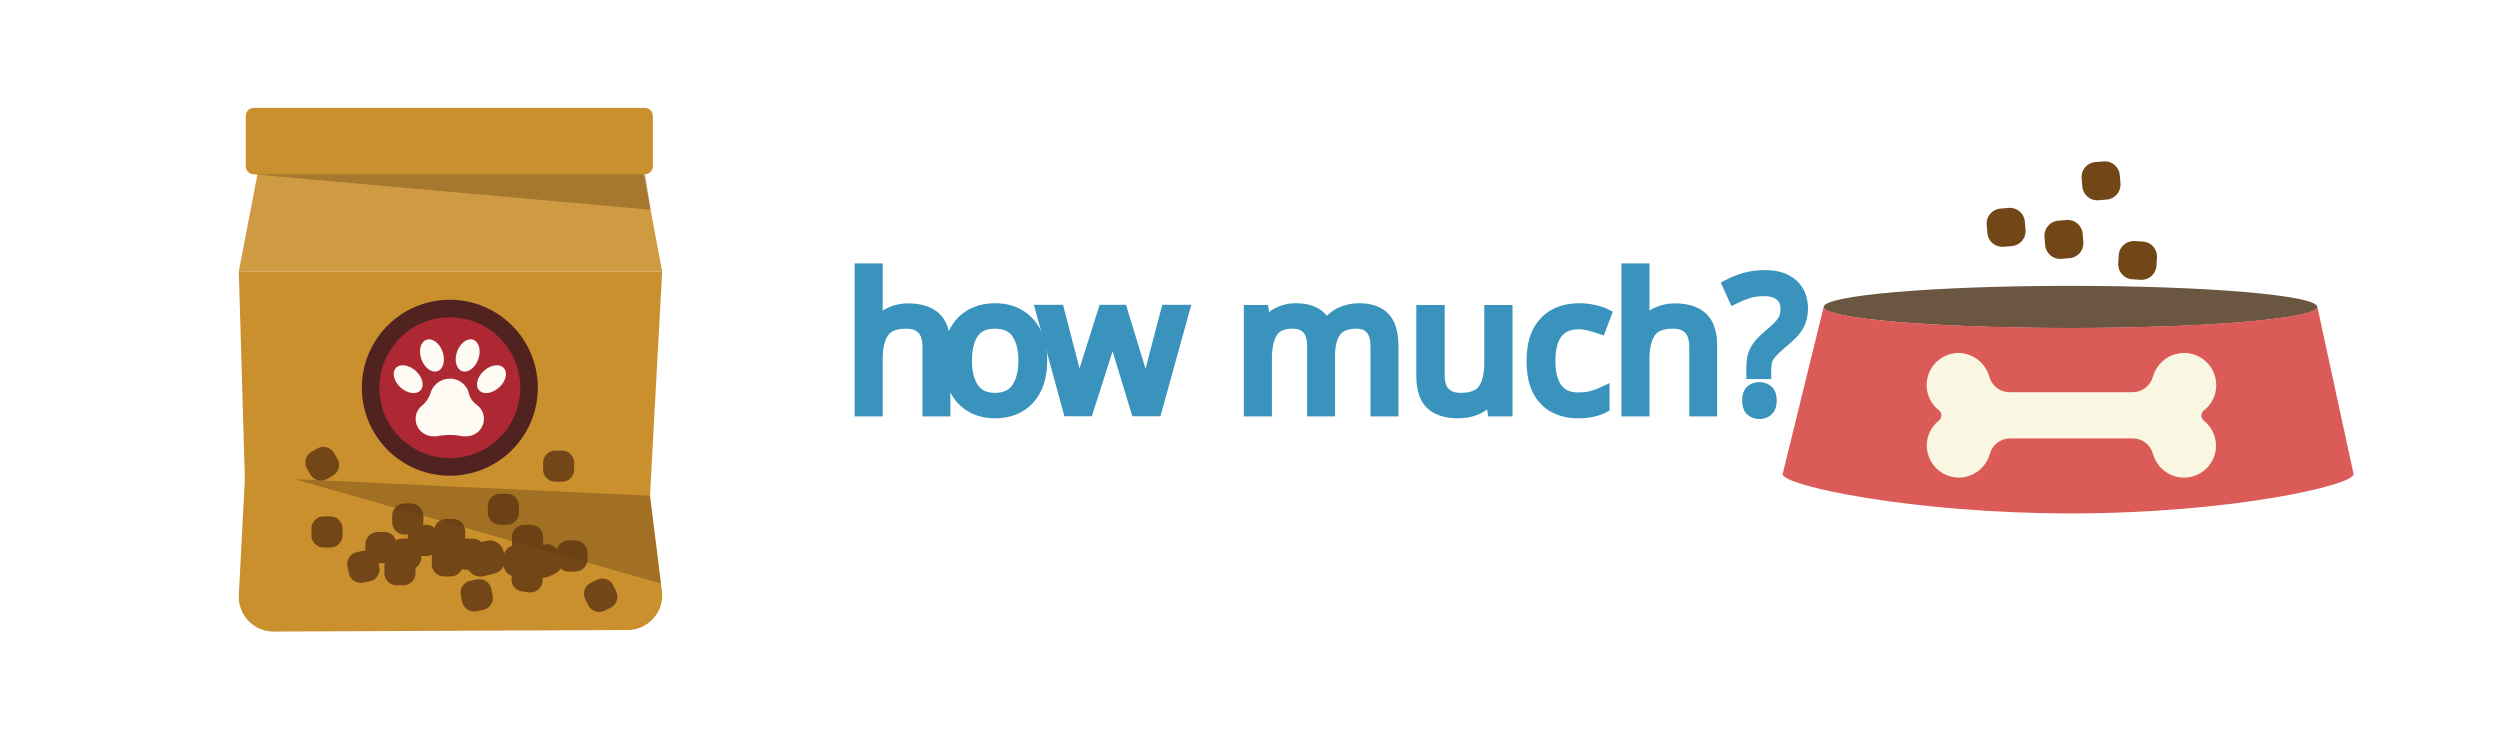
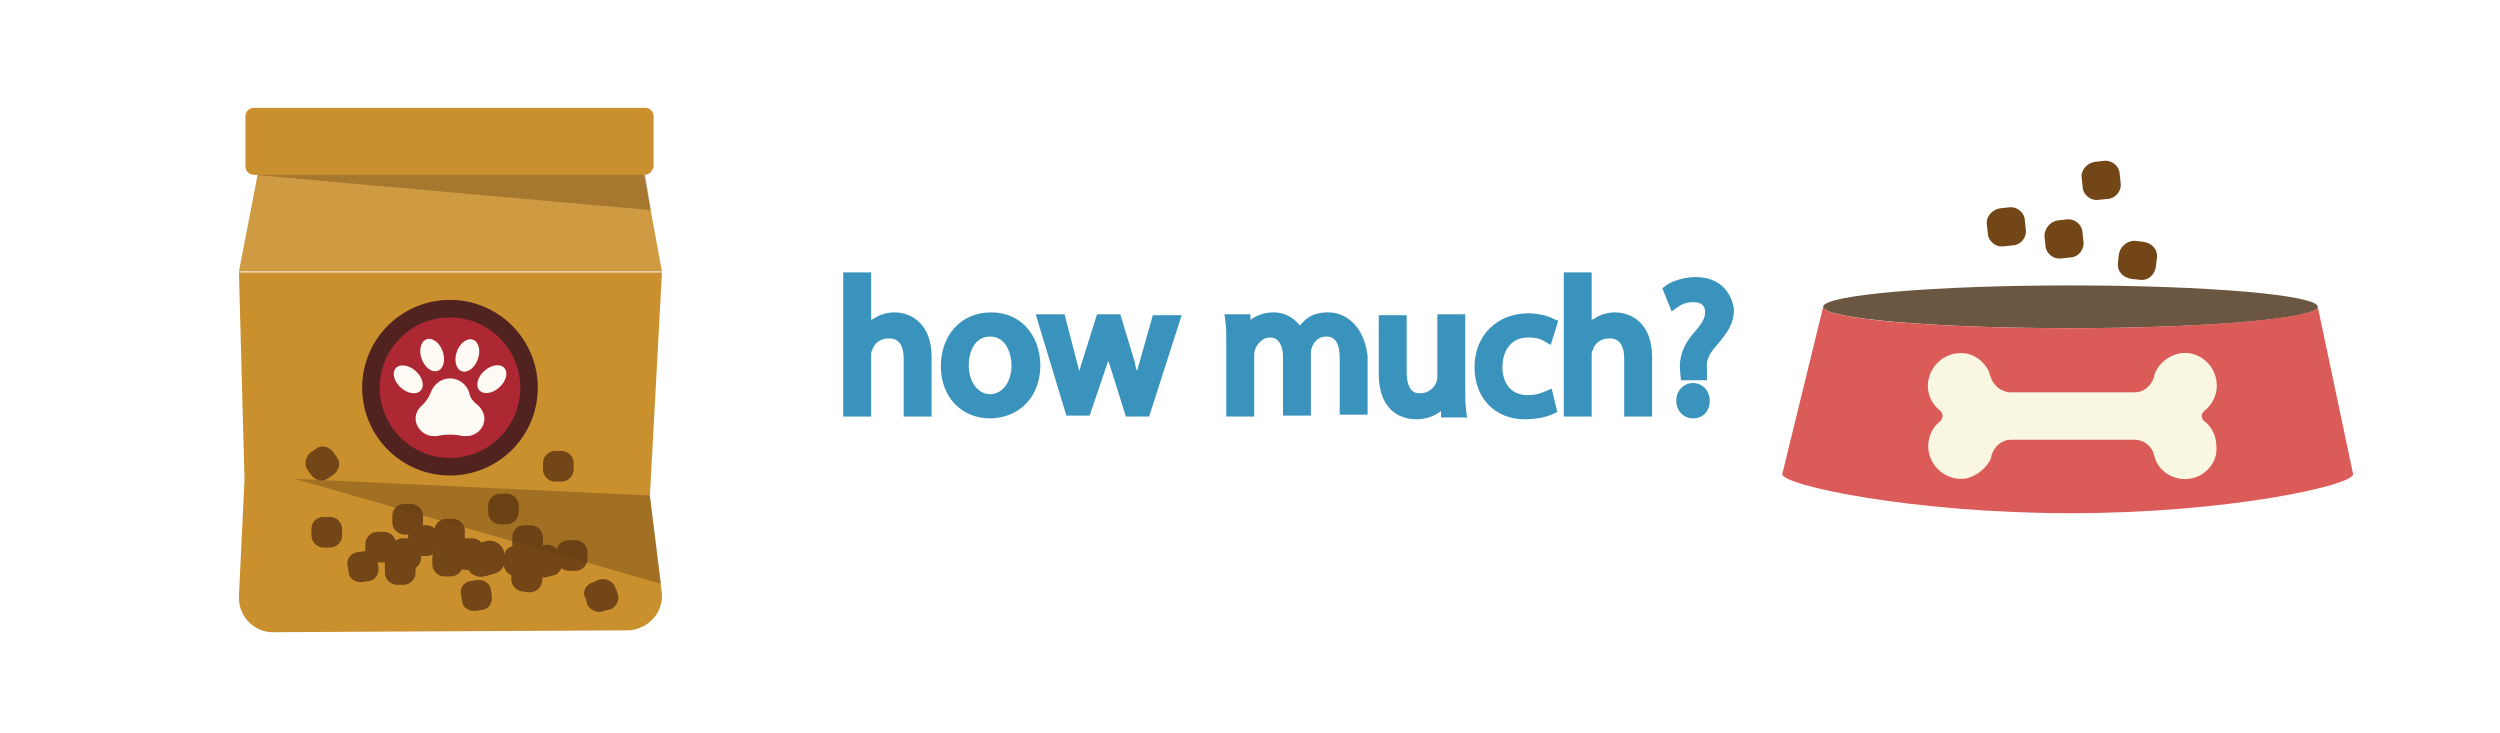
- <svg xmlns="http://www.w3.org/2000/svg" viewBox="0 0 268.93 78.83">
-   <defs>
-     <style>.cls-1{font-size:19.98px;fill:#3993bc;stroke:#3993bc;stroke-width:1.27px;font-family:MyriadPro-Regular, Myriad Pro;}.cls-1,.cls-6{stroke-miterlimit:10;}.cls-2{letter-spacing:-0.01em;}.cls-3{letter-spacing:0em;}.cls-4{fill:#c9902d;}.cls-5{fill:#ce9b42;}.cls-6{fill:#ad2832;stroke:#512320;stroke-width:1.89px;}.cls-7{fill:#603c11;opacity:0.38;}.cls-8{fill:#fefaf4;}.cls-9{fill:#724617;}.cls-10{fill:#6b5641;}.cls-11{fill:#db5b58;}.cls-12{fill:#f9f7e2;}.cls-13{fill:none;}</style>
-   </defs>
-   <g id="Layer_2" data-name="Layer 2">
-     <g id="Layer_1-2" data-name="Layer 1">
-       <text class="cls-1" transform="translate(85.67 44.16)">
-         <tspan xml:space="preserve"> h</tspan>
-         <tspan class="cls-2" x="15.33" y="0">o</tspan>
-         <tspan class="cls-3" x="26.16" y="0">w much?</tspan>
-       </text>
-       <path class="cls-4" d="M67.73,67.77l-38.5.17A3.75,3.75,0,0,1,25.69,64l.65-12.46-.65-22.35H71.23L69.92,53.33l1.31,10.5A3.75,3.75,0,0,1,67.73,67.77Z" />
-       <polygon class="cls-5" points="71.23 29.19 25.69 29.19 27.87 17.83 69.09 17.83 71.23 29.19" />
-       <rect class="cls-4" x="26.44" y="11.61" width="43.79" height="7.15" rx="0.87" ry="0.87" transform="translate(96.67 30.36) rotate(180)" />
-       <circle class="cls-6" cx="48.39" cy="41.71" r="8.52" />
-       <polygon class="cls-7" points="27.27 18.75 69.41 18.75 69.99 22.56 27.27 18.75" />
-       <path class="cls-8" d="M51.27,43.54a2.1,2.1,0,0,1-.8-1.1,2.09,2.09,0,0,0-2.08-1.71,2.17,2.17,0,0,0-2.1,1.62,2.76,2.76,0,0,1-.88,1.27,1.83,1.83,0,0,0-.7,1.44,1.88,1.88,0,0,0,1.89,1.87,1.75,1.75,0,0,0,.4,0,6.8,6.8,0,0,1,2.77,0,1.75,1.75,0,0,0,.4,0,1.88,1.88,0,0,0,1.89-1.87A1.85,1.85,0,0,0,51.27,43.54Z" />
-       <ellipse class="cls-8" cx="46.47" cy="38.24" rx="1.21" ry="1.79" transform="translate(-10.12 17.75) rotate(-19.55)" />
-       <ellipse class="cls-8" cx="43.91" cy="40.79" rx="1.21" ry="1.79" transform="translate(-15.78 46.2) rotate(-48.07)" />
-       <ellipse class="cls-8" cx="52.87" cy="40.79" rx="1.79" ry="1.21" transform="translate(-13.72 45.77) rotate(-41.93)" />
-       <ellipse class="cls-8" cx="50.3" cy="38.24" rx="1.79" ry="1.21" transform="translate(-2.56 72.84) rotate(-70.45)" />
-       <rect class="cls-9" x="55.07" y="56.46" width="3.35" height="3.35" rx="1.31" ry="1.31" />
-       <rect class="cls-9" x="58.42" y="48.47" width="3.35" height="3.35" rx="1.31" ry="1.31" />
-       <rect class="cls-9" x="46.45" y="58.66" width="3.35" height="3.35" rx="1.31" ry="1.31" />
-       <rect class="cls-9" x="50.06" y="58.27" width="4.23" height="3.62" rx="1.53" ry="1.53" transform="translate(-13.06 14.52) rotate(-14.1)" />
-       <rect class="cls-9" x="41.35" y="59.61" width="3.35" height="3.35" rx="1.31" ry="1.31" />
-       <rect class="cls-9" x="37.42" y="59.28" width="3.35" height="3.35" rx="1.31" ry="1.31" transform="translate(-11.48 9.13) rotate(-11.62)" />
-       <rect class="cls-9" x="42.19" y="54.15" width="3.35" height="3.35" rx="1.31" ry="1.31" />
-       <rect class="cls-9" x="33.5" y="55.55" width="3.35" height="3.35" rx="1.31" ry="1.31" />
-       <rect class="cls-9" x="52.48" y="53.11" width="3.35" height="3.35" rx="1.31" ry="1.31" />
-       <rect class="cls-9" x="59.85" y="58.13" width="3.35" height="3.35" rx="1.31" ry="1.31" />
-       <rect class="cls-9" x="41.97" y="57.94" width="3.35" height="3.35" rx="1.31" ry="1.31" />
-       <rect class="cls-9" x="43.87" y="56.46" width="3.35" height="3.35" rx="1.31" ry="1.31" />
-       <rect class="cls-9" x="48.82" y="57.94" width="3.35" height="3.35" rx="1.31" ry="1.31" />
-       <rect class="cls-9" x="54.16" y="58.66" width="3.35" height="3.35" rx="1.31" ry="1.31" />
-       <rect class="cls-9" x="49.61" y="62.36" width="3.35" height="3.35" rx="1.31" ry="1.31" transform="translate(-11.85 11.65) rotate(-11.62)" />
-       <rect class="cls-9" x="57.01" y="58.66" width="3.35" height="3.35" rx="1.31" ry="1.31" transform="translate(-20.45 31.68) rotate(-25.89)" />
-       <rect class="cls-9" x="62.94" y="62.36" width="3.35" height="3.35" rx="1.31" ry="1.31" transform="translate(-21.47 34.64) rotate(-25.89)" />
-       <rect class="cls-9" x="55.07" y="60.34" width="3.35" height="3.35" rx="1.31" ry="1.31" transform="translate(9.63 -7.6) rotate(8.37)" />
-       <rect class="cls-9" x="39.31" y="57.23" width="3.35" height="3.35" rx="1.31" ry="1.31" />
-       <rect class="cls-9" x="46.69" y="55.82" width="3.35" height="3.35" rx="1.31" ry="1.31" />
-       <rect class="cls-9" x="32.85" y="48.01" width="3.35" height="3.35" rx="1.31" ry="1.31" transform="matrix(0.87, -0.5, 0.5, 0.87, -20.22, 23.92)" />
-       <polygon class="cls-7" points="69.92 53.33 31.67 51.54 71.1 62.77 69.92 53.33" />
-       <ellipse class="cls-10" cx="222.73" cy="33.02" rx="26.55" ry="2.27" />
-       <path class="cls-11" d="M249.28,33c0,1.25-11.89,2.27-26.55,2.27s-26.55-1-26.55-2.27L191.76,51c0,1.25,14,4.23,31,4.23s30.42-3,30.42-4.23Z" />
-       <path class="cls-12" d="M237.07,45.25h0a.69.69,0,0,1,0-1.09A3.46,3.46,0,0,0,234.48,38a3.48,3.48,0,0,0-2.65,1.92,3.75,3.75,0,0,0-.24.6,2.26,2.26,0,0,1-2.14,1.67H216.19A2.26,2.26,0,0,1,214,40.53a3,3,0,0,0-.23-.6A3.51,3.51,0,0,0,211.15,38a3.45,3.45,0,0,0-2.57,6.14.7.7,0,0,1,0,1.09h0a3.41,3.41,0,0,0-1.31,2.69,3.46,3.46,0,0,0,3.89,3.43,3.51,3.51,0,0,0,2.66-1.92,3,3,0,0,0,.23-.6,2.26,2.26,0,0,1,2.15-1.67h13.26a2.26,2.26,0,0,1,2.14,1.67,3.75,3.75,0,0,0,.24.6,3.44,3.44,0,0,0,6.54-1.51A3.43,3.43,0,0,0,237.07,45.25Z" />
-       <rect class="cls-9" x="223.95" y="17.37" width="4.12" height="4.12" rx="1.61" ry="1.61" transform="translate(-0.83 19.16) rotate(-4.84)" />
-       <rect class="cls-9" x="213.74" y="22.38" width="4.12" height="4.12" rx="1.61" ry="1.61" transform="translate(-1.29 18.31) rotate(-4.84)" />
-       <rect class="cls-9" x="219.96" y="23.68" width="4.12" height="4.12" rx="1.61" ry="1.61" transform="translate(-1.38 18.84) rotate(-4.84)" />
-       <rect class="cls-9" x="227.88" y="25.97" width="4.12" height="4.12" rx="1.61" ry="1.61" transform="translate(2.16 -14.08) rotate(3.52)" />
-       <rect class="cls-13" width="268.93" height="78.83" />
+ <svg xmlns="http://www.w3.org/2000/svg" version="1.1" id="Layer_1" x="0px" y="0px" viewBox="0 0 268.9 78.8" style="enable-background:new 0 0 268.9 78.8;" xml:space="preserve">
+   <style type="text/css">
+ 	.st0{fill:#3993BC;}
+ 	.st1{fill:#C9902D;}
+ 	.st2{fill:#CE9B42;}
+ 	.st3{fill:#AD2832;stroke:#512320;stroke-width:1.89;stroke-miterlimit:10;}
+ 	.st4{opacity:0.38;fill:#603C11;enable-background:new    ;}
+ 	.st5{fill:#FEFAF4;}
+ 	.st6{fill:#724617;}
+ 	.st7{fill:#6B5641;}
+ 	.st8{fill:#DB5B58;}
+ 	.st9{fill:#F9F7E2;}
+ 	.st10{fill:none;}
+ </style>
+   <g id="Layer_2_1_">
+     <g id="Layer_1-2">
+       <g>
+         <path class="st0" d="M96.2,33.6c-0.7,0-1.5,0.2-2.1,0.6c-0.1,0.1-0.2,0.1-0.4,0.2v-5.1h-3v15.5h3v-6.5c0-0.3,0-0.5,0.1-0.6     c0.2-0.7,0.8-1.3,1.8-1.3c0.4,0,1.6,0,1.6,2.2v6.2h3v-6.4C100.2,34.9,98.1,33.6,96.2,33.6z" />
+         <path class="st0" d="M106.6,33.6c-3.2,0-5.4,2.4-5.4,5.8c0,3.3,2.2,5.6,5.3,5.6c2.6,0,5.4-1.8,5.4-5.8     C111.8,35.9,109.7,33.6,106.6,33.6z M106.5,42.4c-1.3,0-2.3-1.3-2.3-3.1c0-1.4,0.6-3.1,2.3-3.1c1.8,0,2.3,2,2.3,3.1     C108.8,41.1,107.8,42.4,106.5,42.4z" />
+         <path class="st0" d="M122.5,39.2c-0.1,0.2-0.1,0.5-0.2,0.7c-0.1-0.3-0.2-0.5-0.2-0.8l-1.6-5.3H118l-1.7,5.4     c-0.1,0.2-0.1,0.5-0.2,0.7c-0.1-0.2-0.1-0.5-0.2-0.7l-1.4-5.4h-3.1l3.3,10.9h2.5l1.7-5c0.1-0.3,0.2-0.6,0.3-0.9     c0.1,0.3,0.2,0.6,0.3,0.9l1.6,5.1h2.5l3.5-10.9H124L122.5,39.2z" />
+         <path class="st0" d="M142.9,33.6c-1,0-1.8,0.2-2.5,0.8c-0.2,0.2-0.4,0.4-0.6,0.6c-0.7-0.9-1.7-1.4-2.8-1.4c-1,0-1.8,0.3-2.5,0.8     l0-0.6h-2.8l0.1,0.7c0.1,0.7,0.1,1.5,0.1,2.6v7.7h3v-6.5c0-0.2,0-0.5,0.1-0.7c0.2-0.6,0.8-1.3,1.6-1.3c1.2,0,1.4,1.4,1.4,2v6.4h3     v-6.6c0-0.2,0-0.5,0.1-0.7c0.2-0.6,0.7-1.2,1.5-1.2c0.4,0,1.5,0,1.5,2.3v6.1h3v-6.3C146.7,34.9,144.6,33.6,142.9,33.6z" />
+         <path class="st0" d="M157.6,41.5v-7.7h-3v6.6c0,0.2,0,0.5-0.1,0.7c-0.2,0.6-0.9,1.2-1.7,1.2c-0.5,0-1.5,0-1.5-2.4v-6h-3v6.3     c0,4.5,3,4.9,4,4.9c1.2,0,2.1-0.4,2.7-0.9l0,0.7h2.8l-0.1-0.7C157.6,43.4,157.6,42.6,157.6,41.5z" />
+         <path class="st0" d="M164.4,36.3c0.9,0,1.4,0.2,1.7,0.4l0.7,0.4l0.8-2.6l-0.5-0.2c-0.5-0.3-1.6-0.6-2.7-0.6     c-3.4,0-5.8,2.4-5.8,5.8c0,3.3,2.2,5.6,5.4,5.6c1.4,0,2.5-0.3,3.1-0.6l0.4-0.2l-0.6-2.5l-0.7,0.3c-0.5,0.2-1,0.4-1.9,0.4     c-1.7,0-2.7-1.2-2.7-3C161.6,38,162.3,36.3,164.4,36.3z" />
+         <path class="st0" d="M173.7,33.6c-0.7,0-1.5,0.2-2.1,0.6c-0.1,0.1-0.2,0.1-0.4,0.2v-5.1h-3v15.5h3v-6.5c0-0.3,0-0.5,0.1-0.6     c0.2-0.7,0.8-1.3,1.8-1.3c0.4,0,1.6,0,1.6,2.2v6.2h3v-6.4C177.7,34.9,175.6,33.6,173.7,33.6z" />
+         <path class="st0" d="M182.4,29.8c-1.2,0-2.5,0.4-3.2,0.9l-0.4,0.3l1,2.5l0.7-0.5c0.4-0.3,1-0.5,1.6-0.5c1.3,0,1.3,0.8,1.3,1.1     c0,0.6-0.3,1.2-1.3,2.3c-1.1,1.3-1.5,2.6-1.4,3.9l0.1,1.1h2.8l0-1.2c-0.1-0.9,0.2-1.6,1-2.5c1.1-1.3,1.9-2.3,1.9-3.9     C186.3,31.6,185.1,29.8,182.4,29.8z" />
+         <path class="st0" d="M182.1,41.2c-1,0-1.8,0.8-1.8,1.9c0,1.1,0.8,1.9,1.8,1.9c1.1,0,1.8-0.8,1.8-1.9     C183.9,42,183.1,41.2,182.1,41.2z" />
+       </g>
+       <path class="st1" d="M67.7,67.8l-38.5,0.2c-2.1-0.1-3.6-1.9-3.5-3.9l0.6-12.5l-0.6-22.3h45.5l-1.3,24.1l1.3,10.5    C71.3,65.9,69.8,67.6,67.7,67.8z" />
+       <polygon class="st2" points="71.2,29.2 25.7,29.2 27.9,17.8 69.1,17.8   " />
+       <path class="st1" d="M69.4,18.8H27.3c-0.5,0-0.9-0.4-0.9-0.9v-5.4c0-0.5,0.4-0.9,0.9-0.9h42.1c0.5,0,0.9,0.4,0.9,0.9v5.4    C70.2,18.4,69.8,18.8,69.4,18.8z" />
+       <circle class="st3" cx="48.4" cy="41.7" r="8.5" />
+       <polygon class="st4" points="27.3,18.8 69.4,18.8 70,22.6   " />
+       <path class="st5" d="M51.3,43.5c-0.4-0.3-0.7-0.7-0.8-1.1c-0.2-1-1.1-1.7-2.1-1.7c-1,0-1.8,0.7-2.1,1.6c-0.2,0.5-0.5,0.9-0.9,1.3    c-0.4,0.3-0.7,0.9-0.7,1.4c0,1,0.9,1.9,1.9,1.9c0,0,0,0,0,0c0.1,0,0.3,0,0.4,0c0.9-0.2,1.9-0.2,2.8,0c0.1,0,0.3,0,0.4,0    c1,0,1.9-0.8,1.9-1.9c0,0,0,0,0,0C52.1,44.5,51.8,43.9,51.3,43.5z" />
+       <ellipse transform="matrix(0.9423 -0.3346 0.3346 0.9423 -10.1158 17.7536)" class="st5" cx="46.5" cy="38.2" rx="1.2" ry="1.8" />
+       <ellipse transform="matrix(0.6682 -0.744 0.744 0.6682 -15.7781 46.1988)" class="st5" cx="43.9" cy="40.8" rx="1.2" ry="1.8" />
+       <ellipse transform="matrix(0.744 -0.6682 0.6682 0.744 -13.7182 45.772)" class="st5" cx="52.9" cy="40.8" rx="1.8" ry="1.2" />
+       <ellipse transform="matrix(0.3346 -0.9423 0.9423 0.3346 -2.5587 72.8482)" class="st5" cx="50.3" cy="38.2" rx="1.8" ry="1.2" />
+       <path class="st6" d="M56.4,56.5h0.7c0.7,0,1.3,0.6,1.3,1.3v0.7c0,0.7-0.6,1.3-1.3,1.3h-0.7c-0.7,0-1.3-0.6-1.3-1.3v-0.7    C55.1,57,55.7,56.5,56.4,56.5z" />
+       <path class="st6" d="M59.7,48.5h0.7c0.7,0,1.3,0.6,1.3,1.3v0.7c0,0.7-0.6,1.3-1.3,1.3h-0.7c-0.7,0-1.3-0.6-1.3-1.3v-0.7    C58.4,49.1,59,48.5,59.7,48.5z" />
+       <path class="st6" d="M47.8,58.7h0.7c0.7,0,1.3,0.6,1.3,1.3v0.7c0,0.7-0.6,1.3-1.3,1.3h-0.7c-0.7,0-1.3-0.6-1.3-1.3V60    C46.5,59.2,47,58.7,47.8,58.7z" />
+       <path class="st6" d="M51.2,58.5l1.1-0.3c0.8-0.2,1.7,0.3,1.9,1.1l0.1,0.5c0.2,0.8-0.3,1.7-1.1,1.9L52.1,62    c-0.8,0.2-1.7-0.3-1.9-1.1l-0.1-0.5C49.9,59.5,50.4,58.7,51.2,58.5z" />
+       <path class="st6" d="M42.7,59.6h0.7c0.7,0,1.3,0.6,1.3,1.3v0.7c0,0.7-0.6,1.3-1.3,1.3h-0.7c-0.7,0-1.3-0.6-1.3-1.3v-0.7    C41.3,60.2,41.9,59.6,42.7,59.6z" />
+       <path class="st6" d="M38.4,59.4l0.7-0.1c0.7-0.1,1.4,0.3,1.5,1l0.1,0.7c0.1,0.7-0.3,1.4-1,1.5l-0.7,0.1c-0.7,0.1-1.4-0.3-1.5-1    l-0.1-0.7C37.2,60.2,37.7,59.5,38.4,59.4z" />
+       <path class="st6" d="M43.5,54.2h0.7c0.7,0,1.3,0.6,1.3,1.3v0.7c0,0.7-0.6,1.3-1.3,1.3h-0.7c-0.7,0-1.3-0.6-1.3-1.3v-0.7    C42.2,54.7,42.8,54.2,43.5,54.2z" />
+       <path class="st6" d="M34.8,55.6h0.7c0.7,0,1.3,0.6,1.3,1.3v0.7c0,0.7-0.6,1.3-1.3,1.3h-0.7c-0.7,0-1.3-0.6-1.3-1.3v-0.7    C33.5,56.1,34.1,55.6,34.8,55.6z" />
+       <path class="st6" d="M53.8,53.1h0.7c0.7,0,1.3,0.6,1.3,1.3v0.7c0,0.7-0.6,1.3-1.3,1.3h-0.7c-0.7,0-1.3-0.6-1.3-1.3v-0.7    C52.5,53.7,53.1,53.1,53.8,53.1z" />
+       <path class="st6" d="M61.2,58.1h0.7c0.7,0,1.3,0.6,1.3,1.3v0.7c0,0.7-0.6,1.3-1.3,1.3h-0.7c-0.7,0-1.3-0.6-1.3-1.3v-0.7    C59.8,58.7,60.4,58.1,61.2,58.1z" />
+       <path class="st6" d="M43.3,57.9H44c0.7,0,1.3,0.6,1.3,1.3V60c0,0.7-0.6,1.3-1.3,1.3h-0.7c-0.7,0-1.3-0.6-1.3-1.3v-0.7    C42,58.5,42.6,57.9,43.3,57.9z" />
+       <path class="st6" d="M45.2,56.5h0.7c0.7,0,1.3,0.6,1.3,1.3v0.7c0,0.7-0.6,1.3-1.3,1.3h-0.7c-0.7,0-1.3-0.6-1.3-1.3v-0.7    C43.9,57,44.5,56.5,45.2,56.5z" />
+       <path class="st6" d="M50.1,57.9h0.7c0.7,0,1.3,0.6,1.3,1.3V60c0,0.7-0.6,1.3-1.3,1.3h-0.7c-0.7,0-1.3-0.6-1.3-1.3v-0.7    C48.8,58.5,49.4,57.9,50.1,57.9z" />
+       <path class="st6" d="M55.5,58.7h0.7c0.7,0,1.3,0.6,1.3,1.3v0.7c0,0.7-0.6,1.3-1.3,1.3h-0.7c-0.7,0-1.3-0.6-1.3-1.3V60    C54.2,59.2,54.7,58.7,55.5,58.7z" />
+       <path class="st6" d="M50.6,62.5l0.7-0.1c0.7-0.1,1.4,0.3,1.5,1l0.1,0.7c0.1,0.7-0.3,1.4-1,1.5l-0.7,0.1c-0.7,0.1-1.4-0.3-1.5-1    L49.6,64C49.4,63.3,49.9,62.6,50.6,62.5z" />
+       <path class="st6" d="M57.6,59l0.7-0.3c0.7-0.3,1.4,0,1.8,0.6l0.3,0.7c0.3,0.7,0,1.4-0.6,1.8L59.1,62c-0.7,0.3-1.4,0-1.8-0.6    L57,60.7C56.7,60.1,57,59.3,57.6,59z" />
+       <path class="st6" d="M63.6,62.7l0.7-0.3c0.7-0.3,1.4,0,1.8,0.6l0.3,0.7c0.3,0.7,0,1.4-0.6,1.8L65,65.7c-0.7,0.3-1.4,0-1.8-0.6    L63,64.4C62.6,63.8,62.9,63,63.6,62.7z" />
+       <path class="st6" d="M56.6,60.3l0.7,0.1c0.7,0.1,1.2,0.8,1.1,1.5l-0.1,0.7c-0.1,0.7-0.8,1.2-1.5,1.1l-0.7-0.1    c-0.7-0.1-1.2-0.8-1.1-1.5l0.1-0.7C55.2,60.7,55.9,60.2,56.6,60.3z" />
+       <path class="st6" d="M40.6,57.2h0.7c0.7,0,1.3,0.6,1.3,1.3v0.7c0,0.7-0.6,1.3-1.3,1.3h-0.7c-0.7,0-1.3-0.6-1.3-1.3v-0.7    C39.3,57.8,39.9,57.2,40.6,57.2z" />
+       <path class="st6" d="M48,55.8h0.7c0.7,0,1.3,0.6,1.3,1.3v0.7c0,0.7-0.6,1.3-1.3,1.3H48c-0.7,0-1.3-0.6-1.3-1.3v-0.7    C46.7,56.4,47.3,55.8,48,55.8z" />
+       <path class="st6" d="M33.5,48.6l0.6-0.4c0.6-0.4,1.4-0.1,1.8,0.5l0.4,0.6c0.4,0.6,0.1,1.4-0.5,1.8l-0.6,0.4    c-0.6,0.4-1.4,0.1-1.8-0.5L33,50.4C32.7,49.8,32.9,49,33.5,48.6z" />
+       <polygon class="st4" points="69.9,53.3 31.7,51.5 71.1,62.8   " />
+       <ellipse class="st7" cx="222.7" cy="33" rx="26.6" ry="2.3" />
+       <path class="st8" d="M249.3,33c0,1.2-11.9,2.3-26.6,2.3s-26.6-1-26.6-2.3l-4.4,18c0,1.2,14,4.2,31,4.2s30.4-3,30.4-4.2L249.3,33z" />
+       <path class="st9" d="M237.1,45.3L237.1,45.3c-0.3-0.2-0.4-0.7-0.1-1c0,0,0.1-0.1,0.1-0.1c1.5-1.2,1.8-3.3,0.6-4.9    c-0.8-1-2-1.5-3.2-1.3c-1.1,0.2-2.1,0.9-2.6,1.9c-0.1,0.2-0.2,0.4-0.2,0.6c-0.3,1-1.1,1.7-2.1,1.7h-13.3c-1,0-1.9-0.7-2.2-1.7    c-0.1-0.2-0.1-0.4-0.2-0.6c-0.5-1-1.5-1.8-2.6-1.9c-1.9-0.2-3.6,1.1-3.9,3c-0.2,1.2,0.3,2.4,1.3,3.2c0.3,0.2,0.3,0.7,0.1,1    c0,0-0.1,0.1-0.1,0.1l0,0c-0.8,0.6-1.3,1.6-1.3,2.7c0,1.9,1.6,3.5,3.5,3.5c0.1,0,0.3,0,0.4,0c1.1-0.2,2.1-0.9,2.7-1.9    c0.1-0.2,0.2-0.4,0.2-0.6c0.3-1,1.1-1.7,2.1-1.7h13.3c1,0,1.9,0.7,2.1,1.7c0.1,0.2,0.1,0.4,0.2,0.6c0.8,1.7,2.9,2.4,4.6,1.6    c1.2-0.6,2-1.8,1.9-3.1C238.4,46.9,237.9,45.9,237.1,45.3z" />
+       <path class="st6" d="M225.4,17.4l0.9-0.1c0.9-0.1,1.7,0.6,1.7,1.5l0.1,0.9c0.1,0.9-0.6,1.7-1.5,1.7l-0.9,0.1    c-0.9,0.1-1.7-0.6-1.7-1.5l-0.1-0.9C223.8,18.3,224.5,17.5,225.4,17.4z" />
+       <path class="st6" d="M215.2,22.4l0.9-0.1c0.9-0.1,1.7,0.6,1.7,1.5l0.1,0.9c0.1,0.9-0.6,1.7-1.5,1.7l-0.9,0.1    c-0.9,0.1-1.7-0.6-1.7-1.5l-0.1-0.9C213.6,23.3,214.3,22.5,215.2,22.4z" />
+       <path class="st6" d="M221.4,23.7l0.9-0.1c0.9-0.1,1.7,0.6,1.7,1.5l0.1,0.9c0.1,0.9-0.6,1.7-1.5,1.7l-0.9,0.1    c-0.9,0.1-1.7-0.6-1.7-1.5l-0.1-0.9C219.9,24.6,220.5,23.8,221.4,23.7z" />
+       <path class="st6" d="M229.6,25.9l0.9,0.1c0.9,0.1,1.6,0.8,1.5,1.7l-0.1,0.9c-0.1,0.9-0.8,1.6-1.7,1.5l-0.9-0.1    c-0.9-0.1-1.6-0.8-1.5-1.7l0.1-0.9C228,26.6,228.7,25.9,229.6,25.9z" />
+       <rect y="0" class="st10" width="268.9" height="78.8" />
    </g>
  </g>
</svg>
